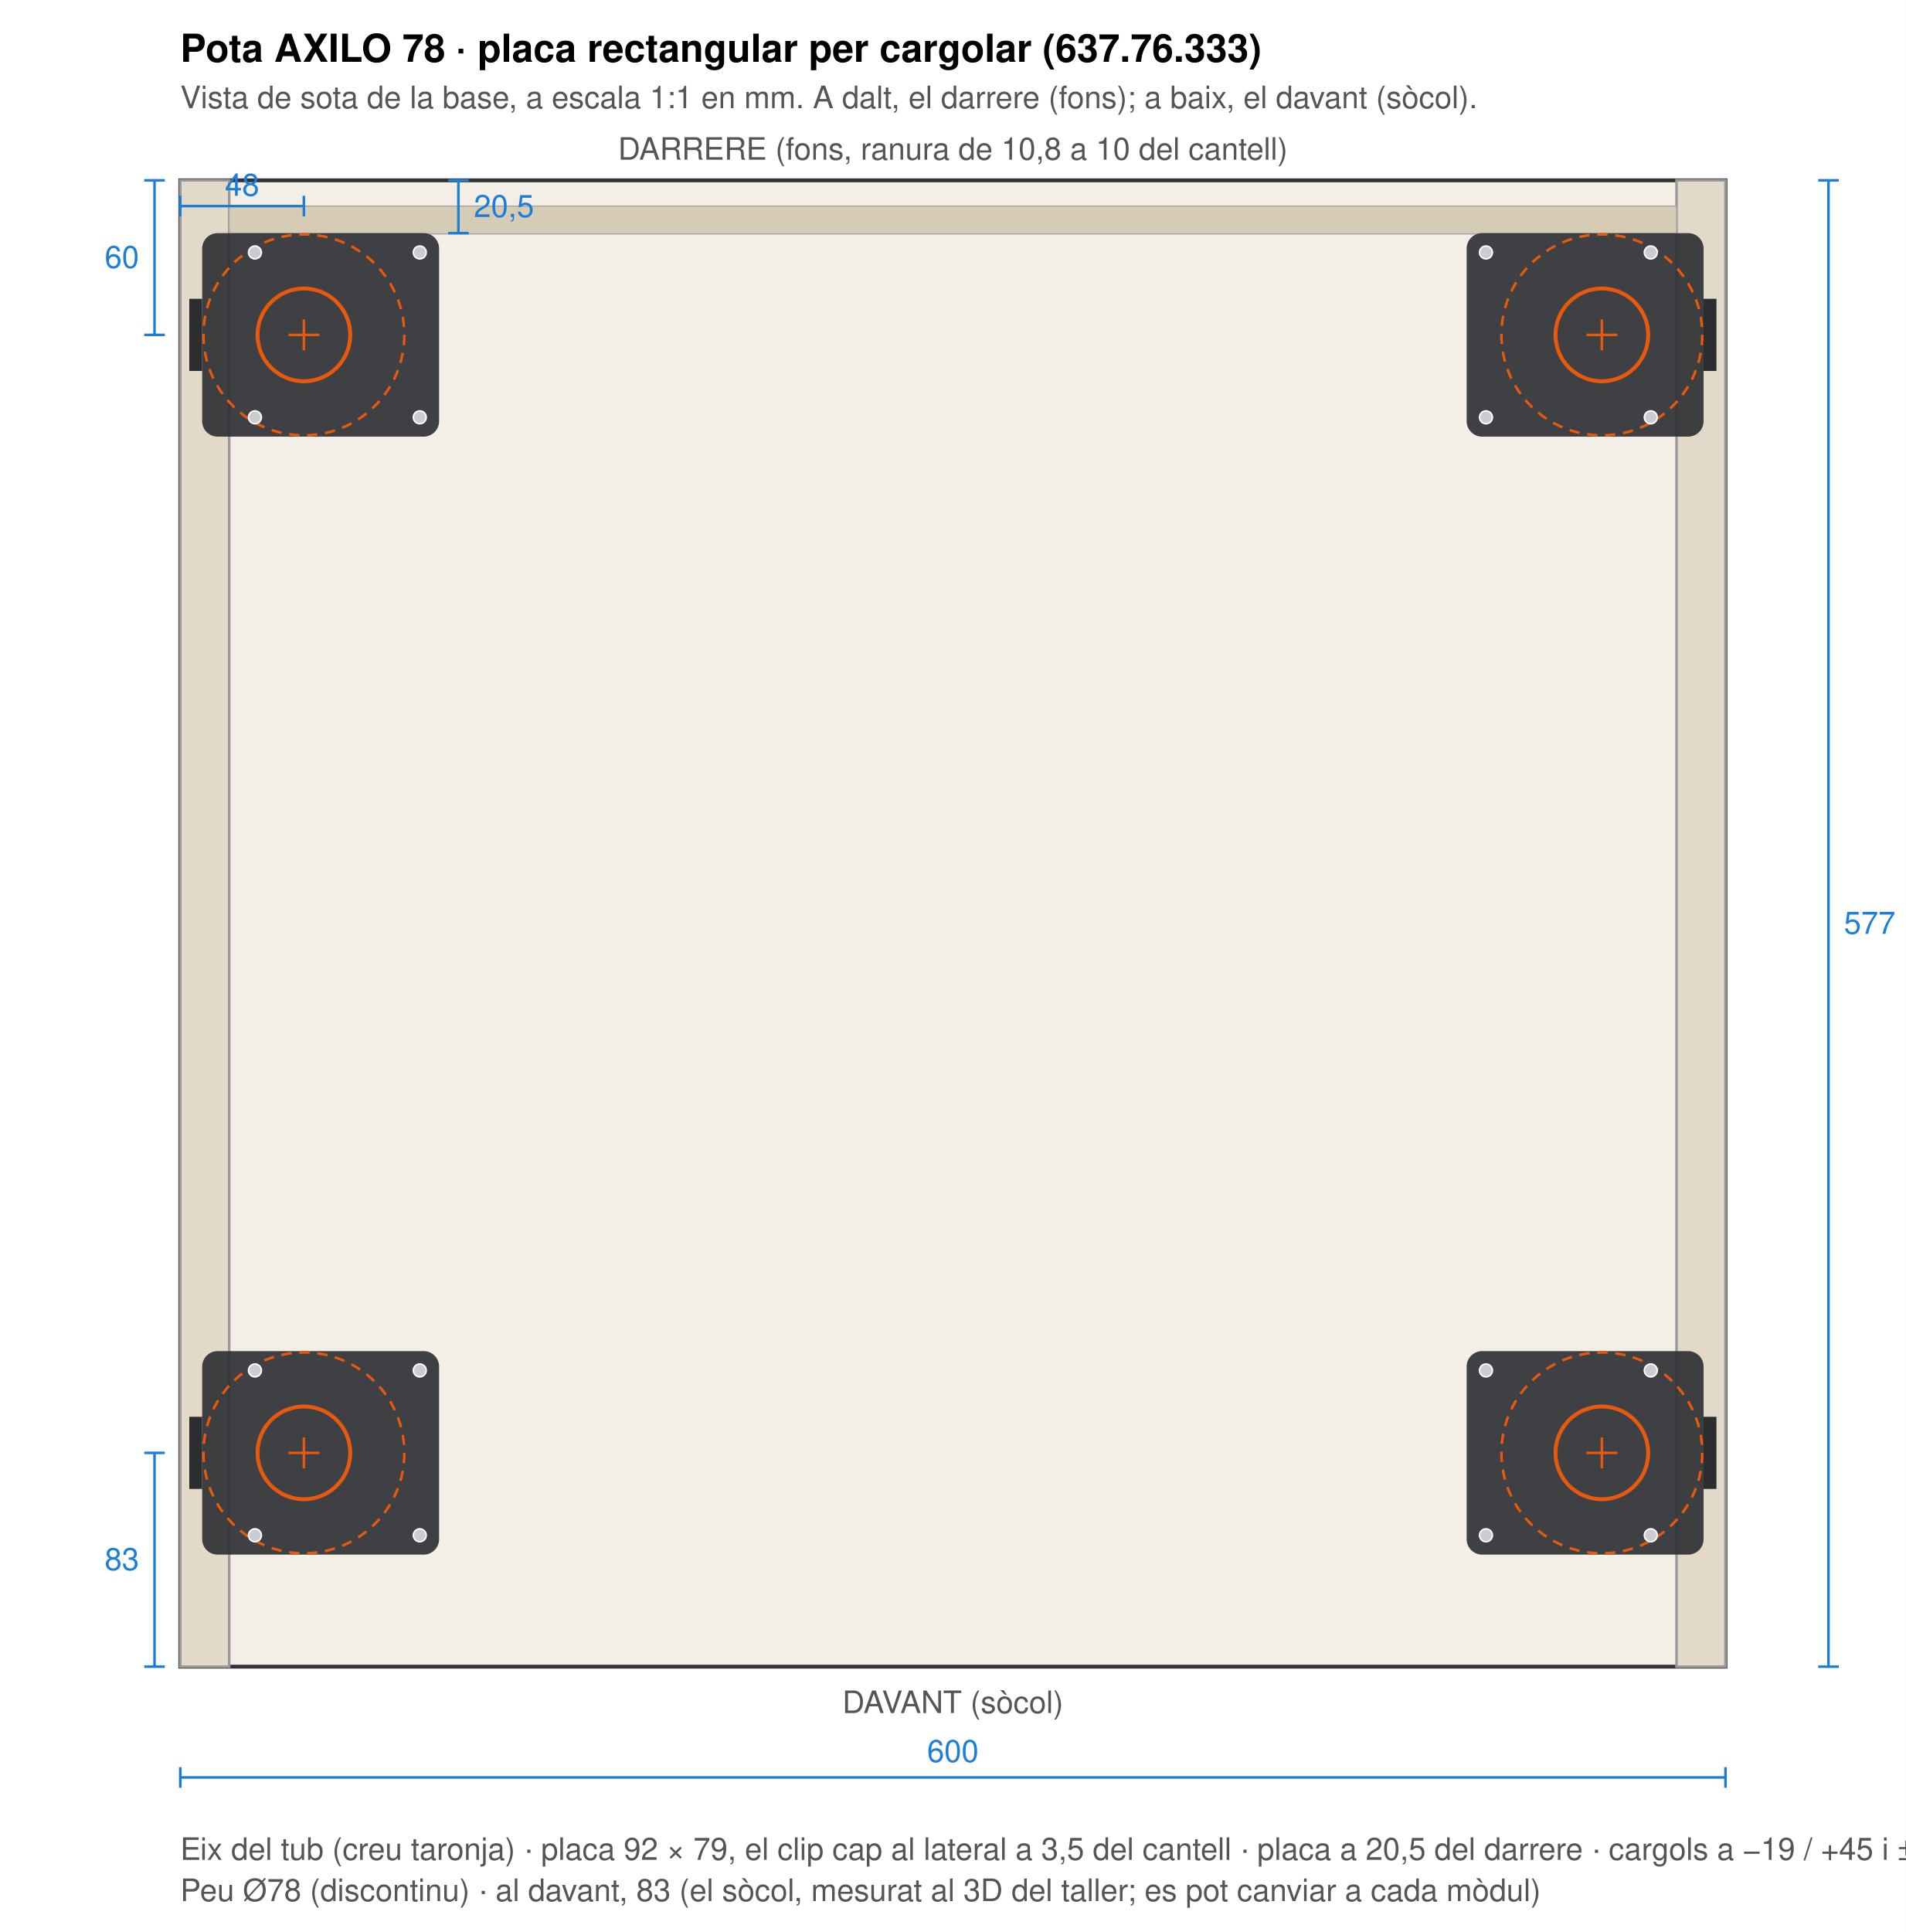
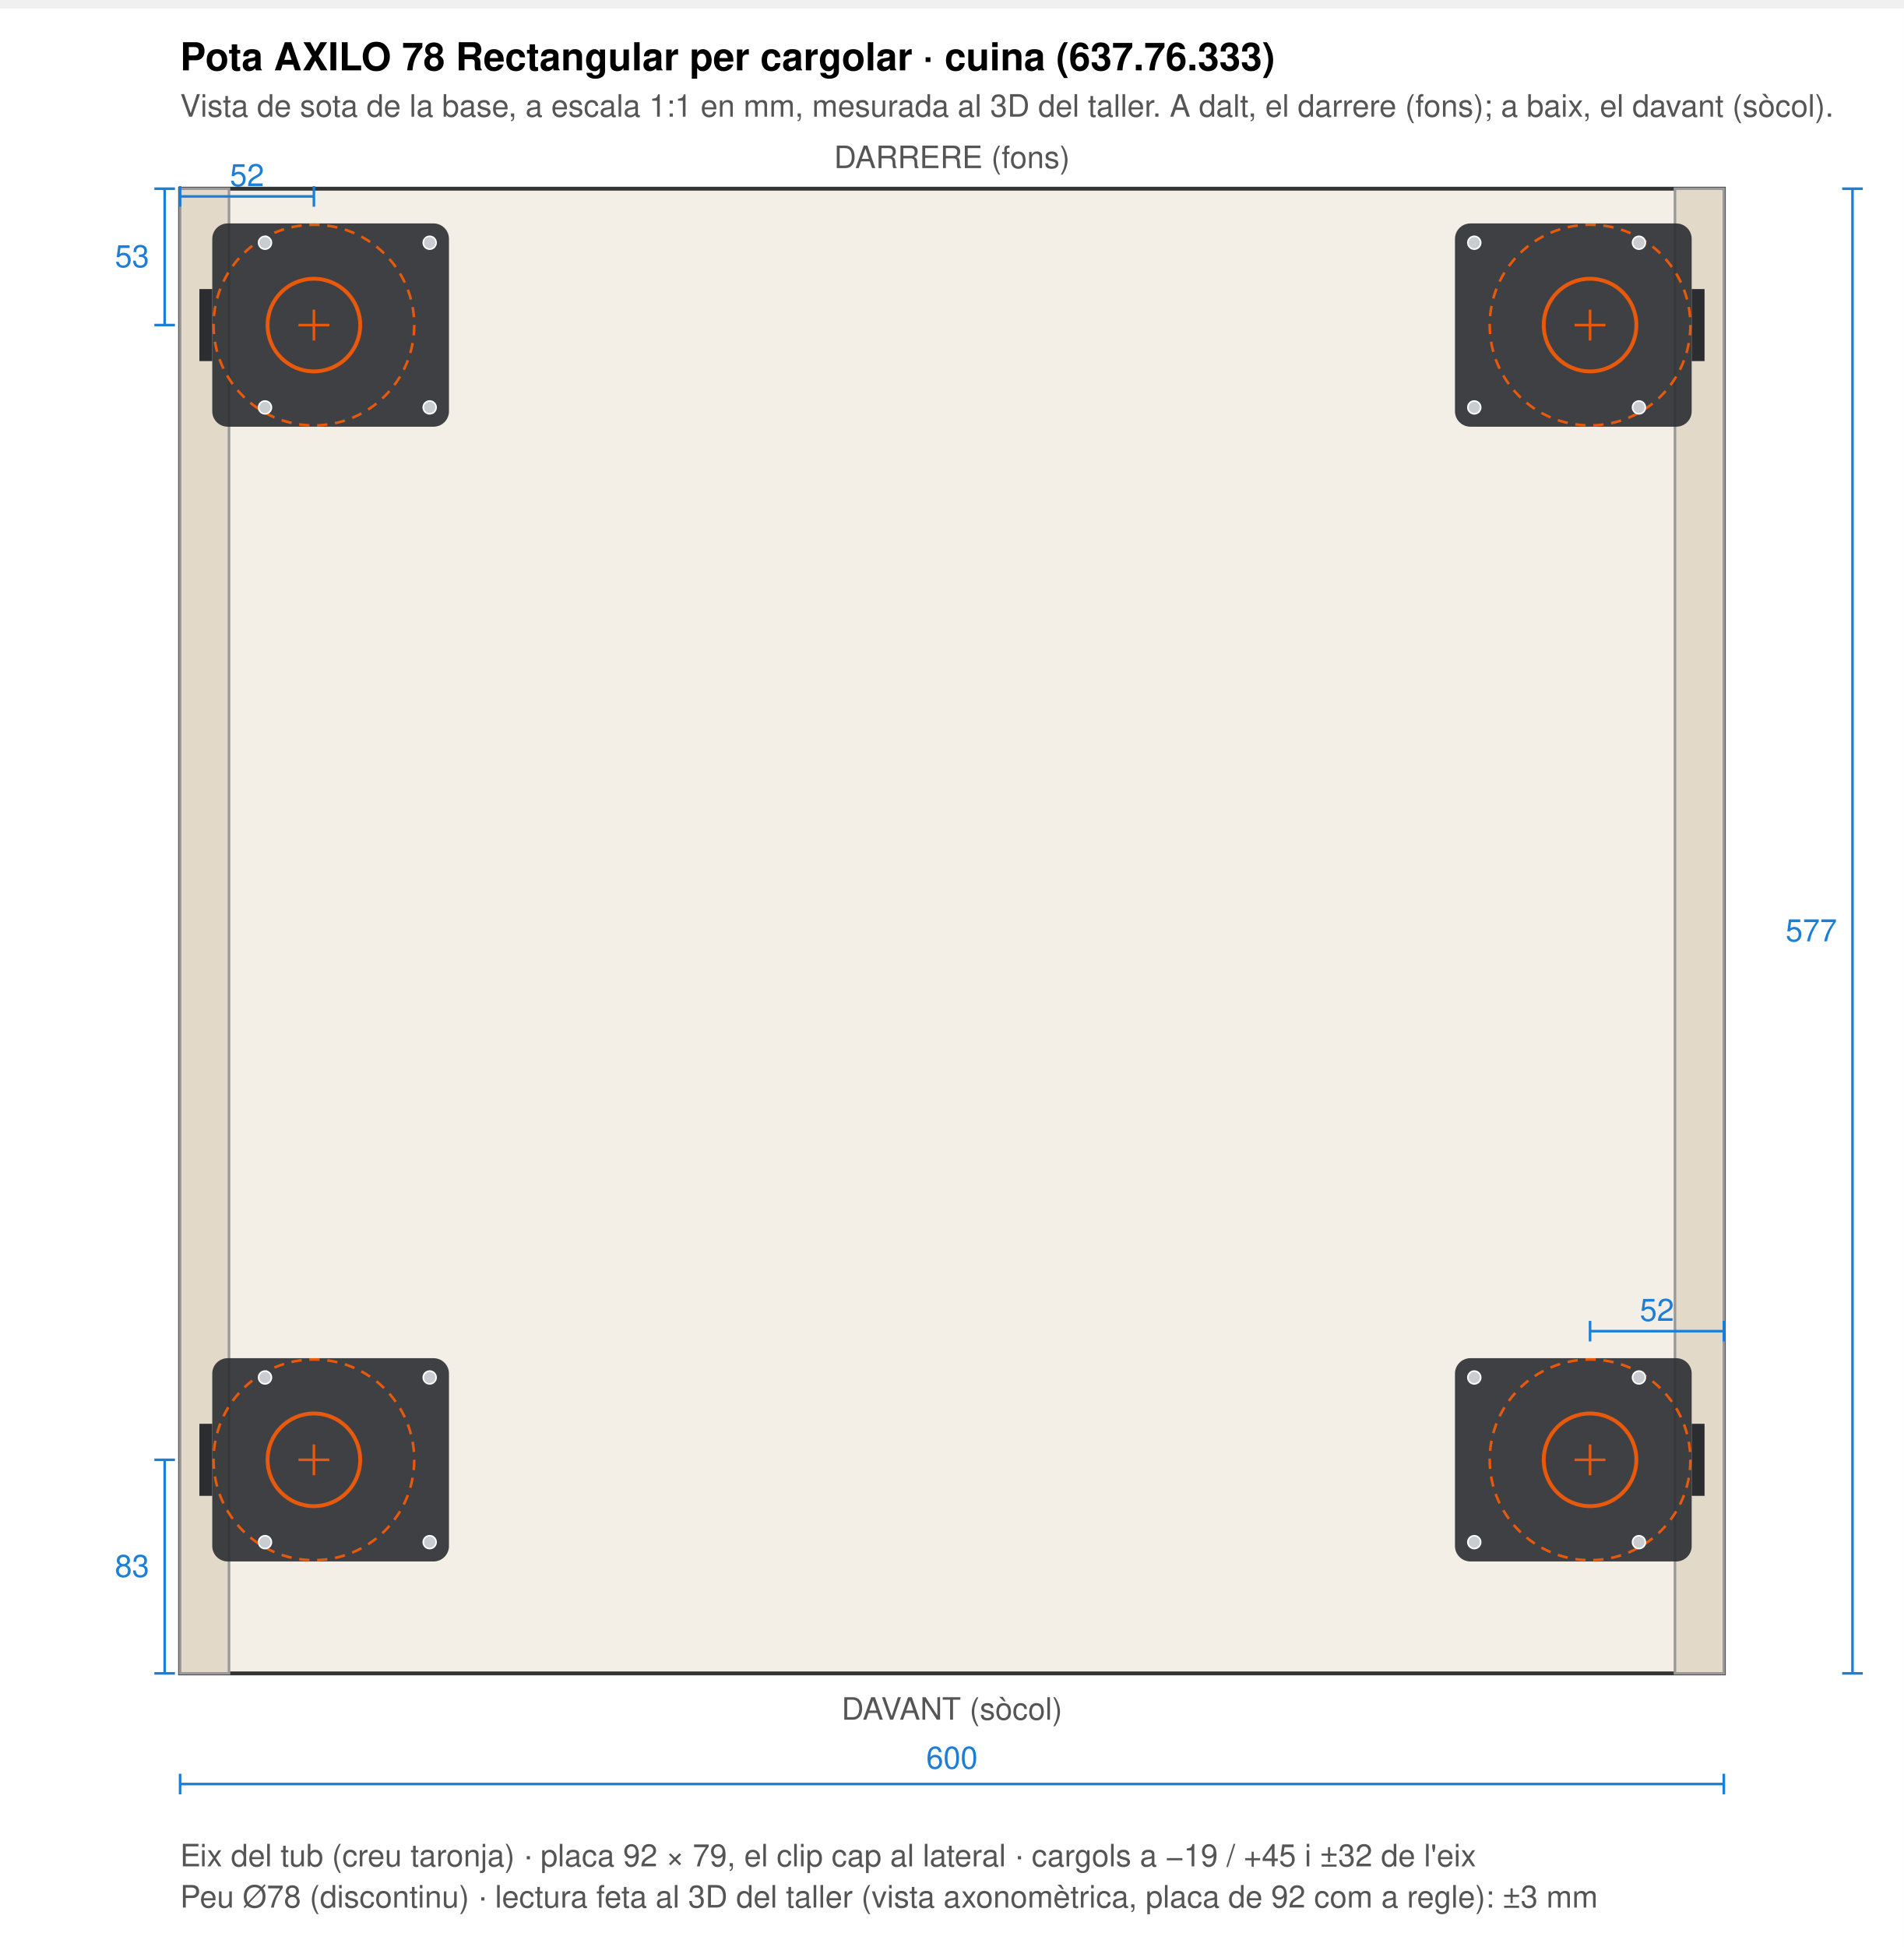
- <svg xmlns="http://www.w3.org/2000/svg" viewBox="0 0 740 750" width="888" height="900" font-family="Helvetica,Arial" font-size="12">
-   <rect width="740" height="750" fill="#fff" />
-   <text x="70" y="24" font-size="15" font-weight="bold">Pota AXILO 78 · placa rectangular per cargolar (637.76.333)</text>
-   <text x="70" y="42" fill="#555">Vista de sota de la base, a escala 1:1 en mm. A dalt, el darrere (fons); a baix, el davant (sòcol).</text>
-   <rect x="70" y="70" width="600" height="577" fill="#f3efe7" stroke="#333" stroke-width="1.5" />
-   <rect x="70" y="70" width="19" height="577" fill="#e2d9c8" stroke="#999" />
-   <rect x="651" y="70" width="19" height="577" fill="#e2d9c8" stroke="#999" />
-   <rect x="89" y="80" width="562" height="10.8" fill="#d6cbb4" stroke="#aaa" stroke-width="0.5" />
-   <text x="370.0" y="62" text-anchor="middle" fill="#555">DARRERE (fons, ranura de 10,8 a 10 del cantell)</text>
-   <text x="370.0" y="665" text-anchor="middle" fill="#555">DAVANT (sòcol)</text>
-   <rect x="78.5" y="90.5" width="92.0" height="79" rx="6" fill="#2b2d31" opacity="0.9" />
-   <rect x="73.5" y="116" width="5" height="28" fill="#2b2d31" />
-   <circle cx="118" cy="130" r="18" fill="none" stroke="#e8590c" stroke-width="1.5" />
-   <circle cx="118" cy="130" r="39" fill="none" stroke="#e8590c" stroke-dasharray="4 3" />
-   <line x1="112" y1="130" x2="124" y2="130" stroke="#e8590c" />
-   <line x1="118" y1="124" x2="118" y2="136" stroke="#e8590c" />
-   <circle cx="99" cy="98" r="2.5" fill="#c9ccd0" stroke="#fff" stroke-width="0.6" />
-   <circle cx="163" cy="98" r="2.5" fill="#c9ccd0" stroke="#fff" stroke-width="0.6" />
-   <circle cx="99" cy="162" r="2.5" fill="#c9ccd0" stroke="#fff" stroke-width="0.6" />
-   <circle cx="163" cy="162" r="2.5" fill="#c9ccd0" stroke="#fff" stroke-width="0.6" />
-   <rect x="569.5" y="90.5" width="92.0" height="79" rx="6" fill="#2b2d31" opacity="0.9" />
-   <rect x="661.5" y="116" width="5" height="28" fill="#2b2d31" />
-   <circle cx="622" cy="130" r="18" fill="none" stroke="#e8590c" stroke-width="1.5" />
-   <circle cx="622" cy="130" r="39" fill="none" stroke="#e8590c" stroke-dasharray="4 3" />
-   <line x1="616" y1="130" x2="628" y2="130" stroke="#e8590c" />
-   <line x1="622" y1="124" x2="622" y2="136" stroke="#e8590c" />
-   <circle cx="641" cy="98" r="2.5" fill="#c9ccd0" stroke="#fff" stroke-width="0.6" />
-   <circle cx="577" cy="98" r="2.5" fill="#c9ccd0" stroke="#fff" stroke-width="0.6" />
-   <circle cx="641" cy="162" r="2.5" fill="#c9ccd0" stroke="#fff" stroke-width="0.6" />
-   <circle cx="577" cy="162" r="2.5" fill="#c9ccd0" stroke="#fff" stroke-width="0.6" />
-   <rect x="78.5" y="524.5" width="92.0" height="79" rx="6" fill="#2b2d31" opacity="0.9" />
-   <rect x="73.5" y="550" width="5" height="28" fill="#2b2d31" />
-   <circle cx="118" cy="564" r="18" fill="none" stroke="#e8590c" stroke-width="1.5" />
-   <circle cx="118" cy="564" r="39" fill="none" stroke="#e8590c" stroke-dasharray="4 3" />
-   <line x1="112" y1="564" x2="124" y2="564" stroke="#e8590c" />
-   <line x1="118" y1="558" x2="118" y2="570" stroke="#e8590c" />
-   <circle cx="99" cy="532" r="2.5" fill="#c9ccd0" stroke="#fff" stroke-width="0.6" />
-   <circle cx="163" cy="532" r="2.5" fill="#c9ccd0" stroke="#fff" stroke-width="0.6" />
-   <circle cx="99" cy="596" r="2.5" fill="#c9ccd0" stroke="#fff" stroke-width="0.6" />
-   <circle cx="163" cy="596" r="2.5" fill="#c9ccd0" stroke="#fff" stroke-width="0.6" />
-   <rect x="569.5" y="524.5" width="92.0" height="79" rx="6" fill="#2b2d31" opacity="0.9" />
-   <rect x="661.5" y="550" width="5" height="28" fill="#2b2d31" />
-   <circle cx="622" cy="564" r="18" fill="none" stroke="#e8590c" stroke-width="1.5" />
-   <circle cx="622" cy="564" r="39" fill="none" stroke="#e8590c" stroke-dasharray="4 3" />
-   <line x1="616" y1="564" x2="628" y2="564" stroke="#e8590c" />
-   <line x1="622" y1="558" x2="622" y2="570" stroke="#e8590c" />
-   <circle cx="641" cy="532" r="2.5" fill="#c9ccd0" stroke="#fff" stroke-width="0.6" />
-   <circle cx="577" cy="532" r="2.5" fill="#c9ccd0" stroke="#fff" stroke-width="0.6" />
-   <circle cx="641" cy="596" r="2.5" fill="#c9ccd0" stroke="#fff" stroke-width="0.6" />
-   <circle cx="577" cy="596" r="2.5" fill="#c9ccd0" stroke="#fff" stroke-width="0.6" />
-   <line x1="70" y1="80" x2="118" y2="80" stroke="#1c7ed6" />
-   <line x1="70" y1="76" x2="70" y2="84" stroke="#1c7ed6" />
-   <line x1="118" y1="76" x2="118" y2="84" stroke="#1c7ed6" />
-   <text x="94.0" y="76" text-anchor="middle" fill="#1c7ed6">48</text>
-   <line x1="60" y1="70" x2="60" y2="130" stroke="#1c7ed6" />
-   <line x1="56" y1="70" x2="64" y2="70" stroke="#1c7ed6" />
-   <line x1="56" y1="130" x2="64" y2="130" stroke="#1c7ed6" />
-   <text x="54" y="104.0" text-anchor="end" fill="#1c7ed6">60</text>
-   <line x1="178" y1="70" x2="178" y2="90.5" stroke="#1c7ed6" />
-   <line x1="174" y1="70" x2="182" y2="70" stroke="#1c7ed6" />
-   <line x1="174" y1="90.5" x2="182" y2="90.5" stroke="#1c7ed6" />
-   <text x="184" y="84.25" text-anchor="start" fill="#1c7ed6">20,5</text>
-   <line x1="60" y1="564" x2="60" y2="647" stroke="#1c7ed6" />
-   <line x1="56" y1="564" x2="64" y2="564" stroke="#1c7ed6" />
-   <line x1="56" y1="647" x2="64" y2="647" stroke="#1c7ed6" />
-   <text x="54" y="609.5" text-anchor="end" fill="#1c7ed6">83</text>
-   <line x1="710" y1="70" x2="710" y2="647" stroke="#1c7ed6" />
-   <line x1="706" y1="70" x2="714" y2="70" stroke="#1c7ed6" />
-   <line x1="706" y1="647" x2="714" y2="647" stroke="#1c7ed6" />
-   <text x="716" y="362.5" text-anchor="start" fill="#1c7ed6">577</text>
+ <svg xmlns="http://www.w3.org/2000/svg" viewBox="0 0 740 750" width="888" height="908" font-family="Helvetica,Arial" font-size="12">
+   <rect width="740" height="757" fill="#fff" />
+   <text x="70" y="24" font-size="15" font-weight="bold">Pota AXILO 78 Rectangular per cargolar · cuina (637.76.333)</text>
+   <text x="70" y="42" fill="#555">Vista de sota de la base, a escala 1:1 en mm, mesurada al 3D del taller. A dalt, el darrere (fons); a baix, el davant (sòcol).</text>
+   <rect x="70.0" y="70.0" width="600" height="577" fill="#f3efe7" stroke="#333" stroke-width="1.5" />
+   <rect x="70.0" y="70.0" width="19" height="577" fill="#e2d9c8" stroke="#999" />
+   <rect x="651.0" y="70.0" width="19" height="577" fill="#e2d9c8" stroke="#999" />
+   <text x="370.0" y="62.0" text-anchor="middle" fill="#555">DARRERE (fons)</text>
+   <text x="370.0" y="665.0" text-anchor="middle" fill="#555">DAVANT (sòcol)</text>
+   <rect x="82.5" y="83.5" width="92.0" height="79" rx="6" fill="#2b2d31" opacity="0.9" />
+   <rect x="77.5" y="109.0" width="5" height="28" fill="#2b2d31" />
+   <circle cx="122.0" cy="123.0" r="18" fill="none" stroke="#e8590c" stroke-width="1.5" />
+   <circle cx="122.0" cy="123.0" r="39" fill="none" stroke="#e8590c" stroke-dasharray="4 3" />
+   <line x1="116.0" y1="123.0" x2="128.0" y2="123.0" stroke="#e8590c" />
+   <line x1="122.0" y1="117.0" x2="122.0" y2="129.0" stroke="#e8590c" />
+   <circle cx="103.0" cy="91.0" r="2.5" fill="#c9ccd0" stroke="#fff" stroke-width="0.6" />
+   <circle cx="167.0" cy="91.0" r="2.5" fill="#c9ccd0" stroke="#fff" stroke-width="0.6" />
+   <circle cx="103.0" cy="155.0" r="2.5" fill="#c9ccd0" stroke="#fff" stroke-width="0.6" />
+   <circle cx="167.0" cy="155.0" r="2.5" fill="#c9ccd0" stroke="#fff" stroke-width="0.6" />
+   <rect x="565.5" y="83.5" width="92.0" height="79" rx="6" fill="#2b2d31" opacity="0.9" />
+   <rect x="657.5" y="109.0" width="5" height="28" fill="#2b2d31" />
+   <circle cx="618.0" cy="123.0" r="18" fill="none" stroke="#e8590c" stroke-width="1.5" />
+   <circle cx="618.0" cy="123.0" r="39" fill="none" stroke="#e8590c" stroke-dasharray="4 3" />
+   <line x1="612.0" y1="123.0" x2="624.0" y2="123.0" stroke="#e8590c" />
+   <line x1="618.0" y1="117.0" x2="618.0" y2="129.0" stroke="#e8590c" />
+   <circle cx="637.0" cy="91.0" r="2.5" fill="#c9ccd0" stroke="#fff" stroke-width="0.6" />
+   <circle cx="573.0" cy="91.0" r="2.5" fill="#c9ccd0" stroke="#fff" stroke-width="0.6" />
+   <circle cx="637.0" cy="155.0" r="2.5" fill="#c9ccd0" stroke="#fff" stroke-width="0.6" />
+   <circle cx="573.0" cy="155.0" r="2.5" fill="#c9ccd0" stroke="#fff" stroke-width="0.6" />
+   <rect x="82.5" y="524.5" width="92.0" height="79" rx="6" fill="#2b2d31" opacity="0.9" />
+   <rect x="77.5" y="550.0" width="5" height="28" fill="#2b2d31" />
+   <circle cx="122.0" cy="564.0" r="18" fill="none" stroke="#e8590c" stroke-width="1.5" />
+   <circle cx="122.0" cy="564.0" r="39" fill="none" stroke="#e8590c" stroke-dasharray="4 3" />
+   <line x1="116.0" y1="564.0" x2="128.0" y2="564.0" stroke="#e8590c" />
+   <line x1="122.0" y1="558.0" x2="122.0" y2="570.0" stroke="#e8590c" />
+   <circle cx="103.0" cy="532.0" r="2.5" fill="#c9ccd0" stroke="#fff" stroke-width="0.6" />
+   <circle cx="167.0" cy="532.0" r="2.5" fill="#c9ccd0" stroke="#fff" stroke-width="0.6" />
+   <circle cx="103.0" cy="596.0" r="2.5" fill="#c9ccd0" stroke="#fff" stroke-width="0.6" />
+   <circle cx="167.0" cy="596.0" r="2.5" fill="#c9ccd0" stroke="#fff" stroke-width="0.6" />
+   <rect x="565.5" y="524.5" width="92.0" height="79" rx="6" fill="#2b2d31" opacity="0.9" />
+   <rect x="657.5" y="550.0" width="5" height="28" fill="#2b2d31" />
+   <circle cx="618.0" cy="564.0" r="18" fill="none" stroke="#e8590c" stroke-width="1.5" />
+   <circle cx="618.0" cy="564.0" r="39" fill="none" stroke="#e8590c" stroke-dasharray="4 3" />
+   <line x1="612.0" y1="564.0" x2="624.0" y2="564.0" stroke="#e8590c" />
+   <line x1="618.0" y1="558.0" x2="618.0" y2="570.0" stroke="#e8590c" />
+   <circle cx="637.0" cy="532.0" r="2.5" fill="#c9ccd0" stroke="#fff" stroke-width="0.6" />
+   <circle cx="573.0" cy="532.0" r="2.5" fill="#c9ccd0" stroke="#fff" stroke-width="0.6" />
+   <circle cx="637.0" cy="596.0" r="2.5" fill="#c9ccd0" stroke="#fff" stroke-width="0.6" />
+   <circle cx="573.0" cy="596.0" r="2.5" fill="#c9ccd0" stroke="#fff" stroke-width="0.6" />
+   <line x1="70.0" y1="73.0" x2="122.0" y2="73.0" stroke="#1c7ed6" />
+   <line x1="70.0" y1="69.0" x2="70.0" y2="77.0" stroke="#1c7ed6" />
+   <line x1="122.0" y1="69.0" x2="122.0" y2="77.0" stroke="#1c7ed6" />
+   <text x="96.0" y="69.0" text-anchor="middle" fill="#1c7ed6">52</text>
+   <line x1="618.0" y1="514.0" x2="670.0" y2="514.0" stroke="#1c7ed6" />
+   <line x1="618.0" y1="510.0" x2="618.0" y2="518.0" stroke="#1c7ed6" />
+   <line x1="670.0" y1="510.0" x2="670.0" y2="518.0" stroke="#1c7ed6" />
+   <text x="644.0" y="510.0" text-anchor="middle" fill="#1c7ed6">52</text>
+   <line x1="64.0" y1="70.0" x2="64.0" y2="123.0" stroke="#1c7ed6" />
+   <line x1="60.0" y1="70.0" x2="68.0" y2="70.0" stroke="#1c7ed6" />
+   <line x1="60.0" y1="123.0" x2="68.0" y2="123.0" stroke="#1c7ed6" />
+   <text x="58.0" y="100.5" text-anchor="end" fill="#1c7ed6">53</text>
+   <line x1="64.0" y1="564.0" x2="64.0" y2="647.0" stroke="#1c7ed6" />
+   <line x1="60.0" y1="564.0" x2="68.0" y2="564.0" stroke="#1c7ed6" />
+   <line x1="60.0" y1="647.0" x2="68.0" y2="647.0" stroke="#1c7ed6" />
+   <text x="58.0" y="609.5" text-anchor="end" fill="#1c7ed6">83</text>
  <line x1="70" y1="690" x2="670" y2="690" stroke="#1c7ed6" />
  <line x1="70" y1="686" x2="70" y2="694" stroke="#1c7ed6" />
  <line x1="670" y1="686" x2="670" y2="694" stroke="#1c7ed6" />
-   <text x="370.0" y="684" text-anchor="middle" fill="#1c7ed6">600</text>
-   <text x="70" y="722" fill="#555">Eix del tub (creu taronja) · placa 92 × 79, el clip cap al lateral a 3,5 del cantell · placa a 20,5 del darrere · cargols a −19 / +45 i ±32 de l'eix</text>
-   <text x="70" y="738" fill="#555">Peu Ø78 (discontinu) · al davant, 83 (el sòcol, mesurat al 3D del taller; es pot canviar a cada mòdul)</text>
+   <text x="370" y="684" text-anchor="middle" fill="#1c7ed6">600</text>
+   <line x1="720.0" y1="70.0" x2="720.0" y2="647.0" stroke="#1c7ed6" />
+   <line x1="716.0" y1="70.0" x2="724.0" y2="70.0" stroke="#1c7ed6" />
+   <line x1="716.0" y1="647.0" x2="724.0" y2="647.0" stroke="#1c7ed6" />
+   <text x="714.0" y="362.5" text-anchor="end" fill="#1c7ed6">577</text>
+   <text x="70" y="722" fill="#555">Eix del tub (creu taronja) · placa 92 × 79, el clip cap al lateral · cargols a −19 / +45 i ±32 de l'eix</text>
+   <text x="70" y="738" fill="#555">Peu Ø78 (discontinu) · lectura feta al 3D del taller (vista axonomètrica, placa de 92 com a regle): ±3 mm</text>
</svg>
